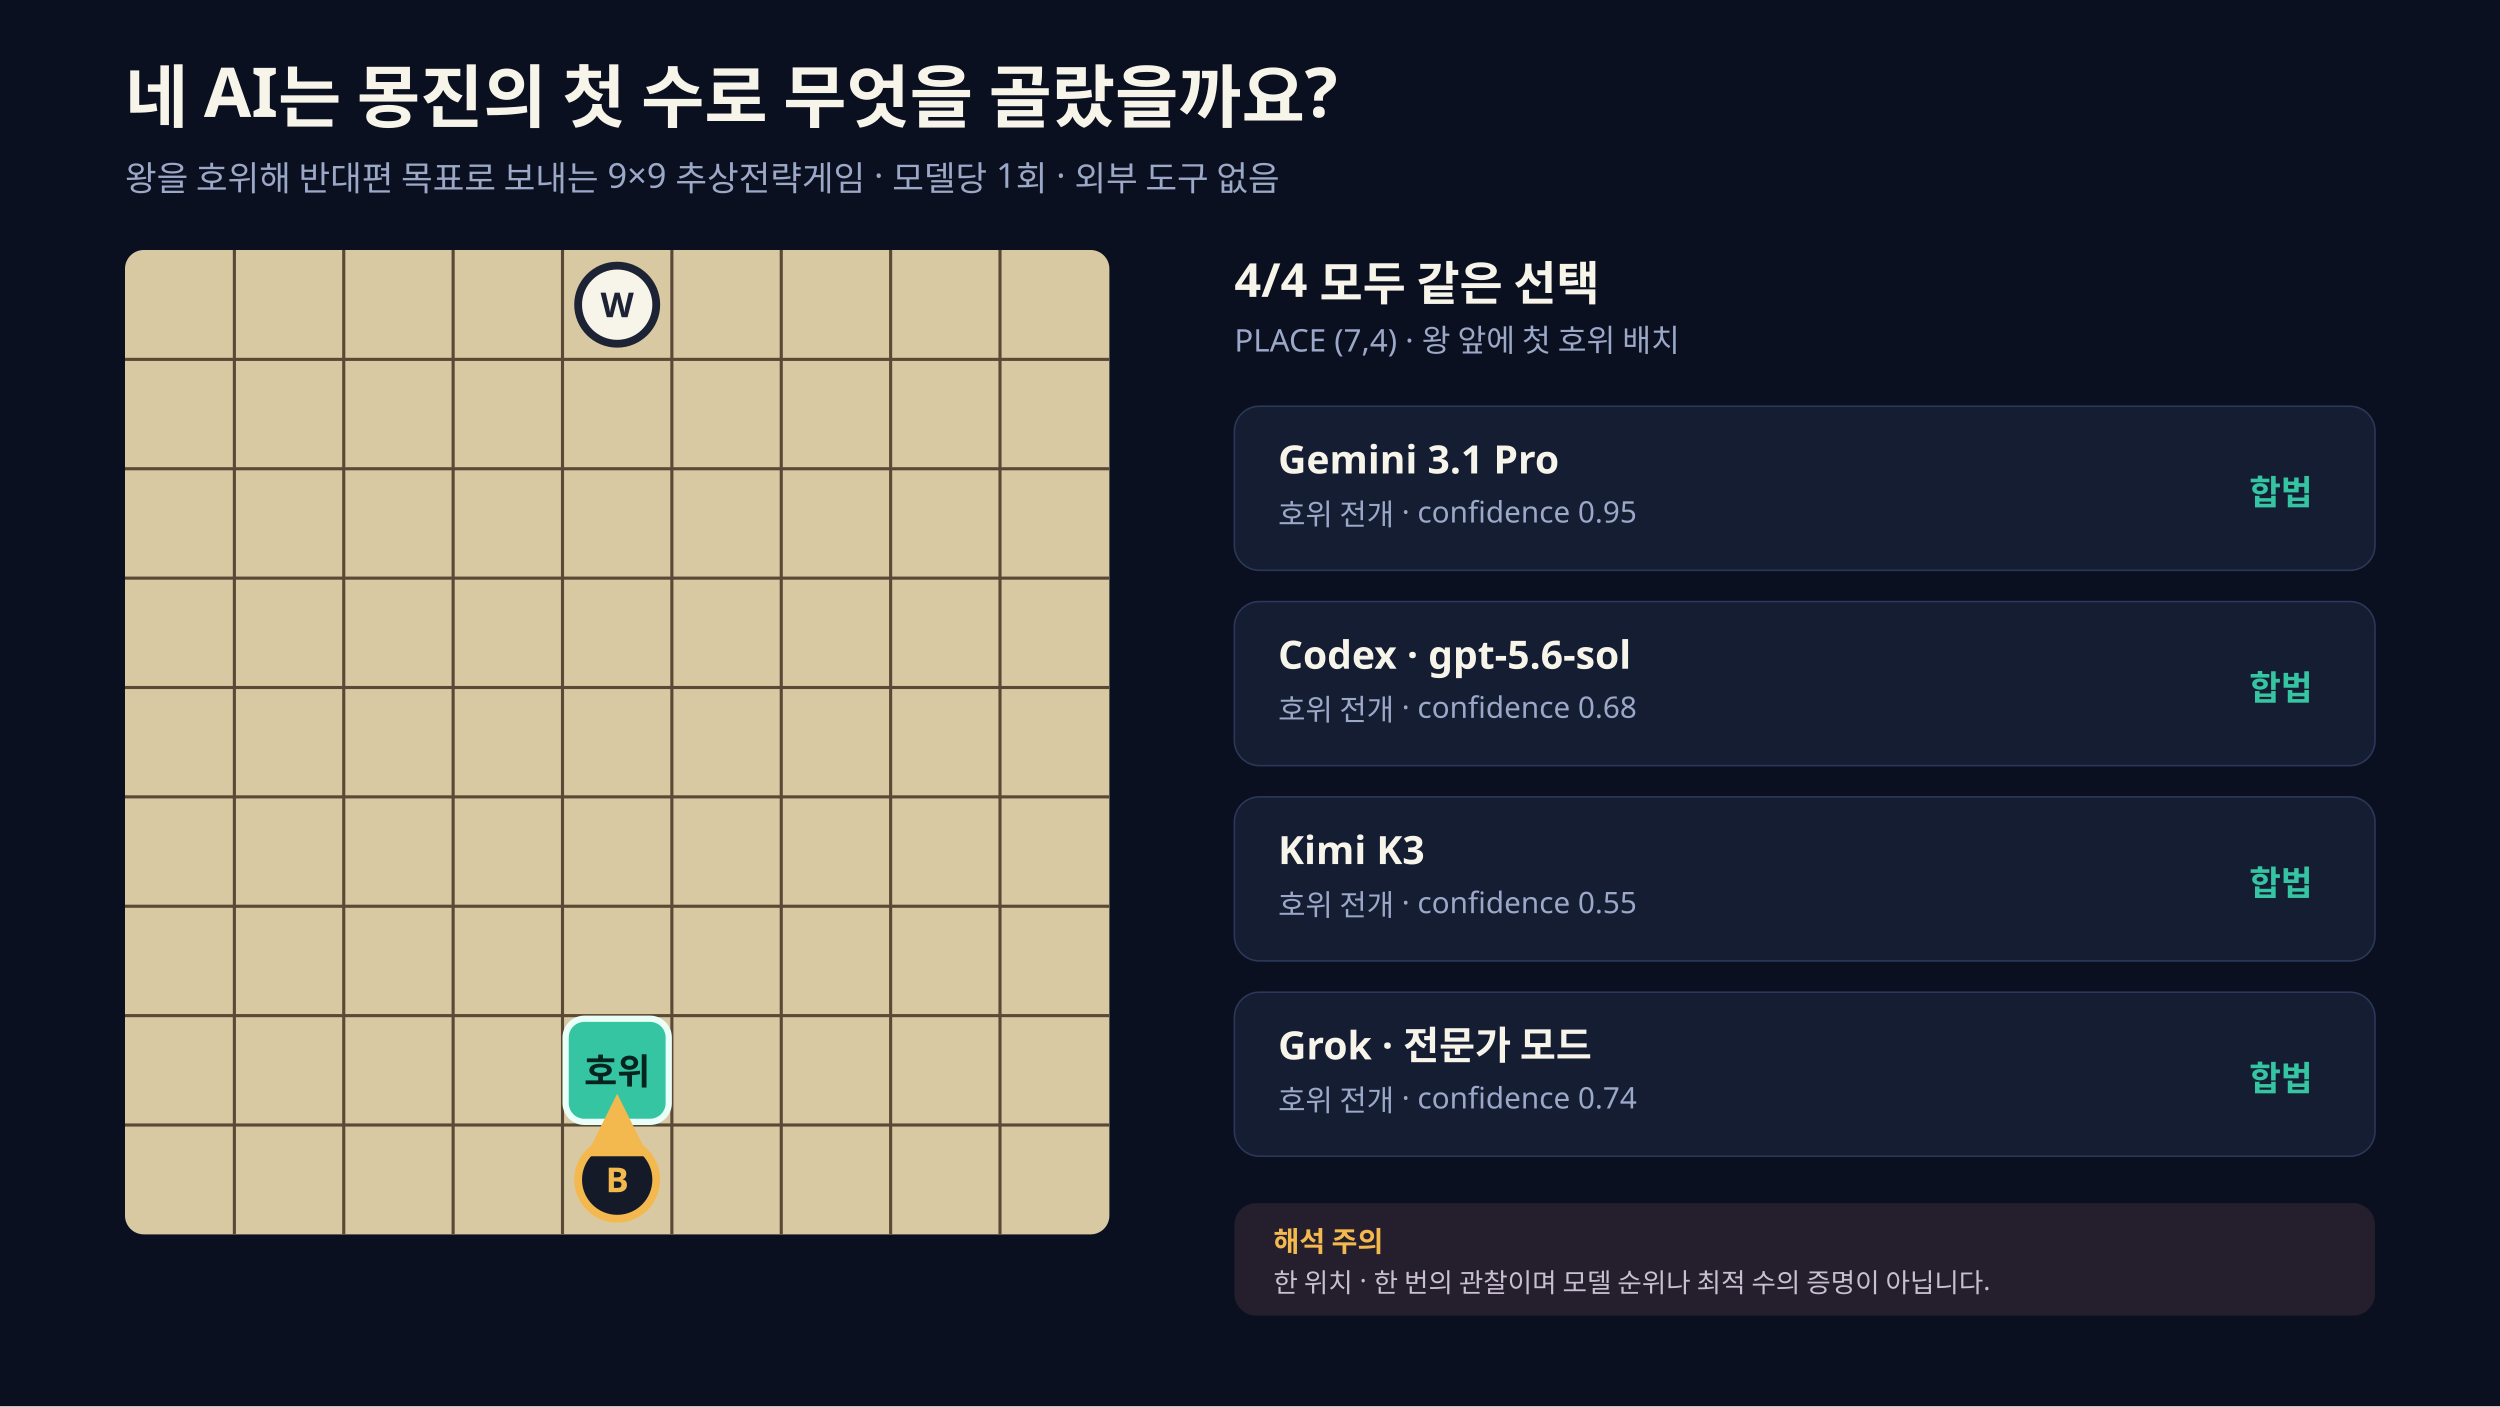
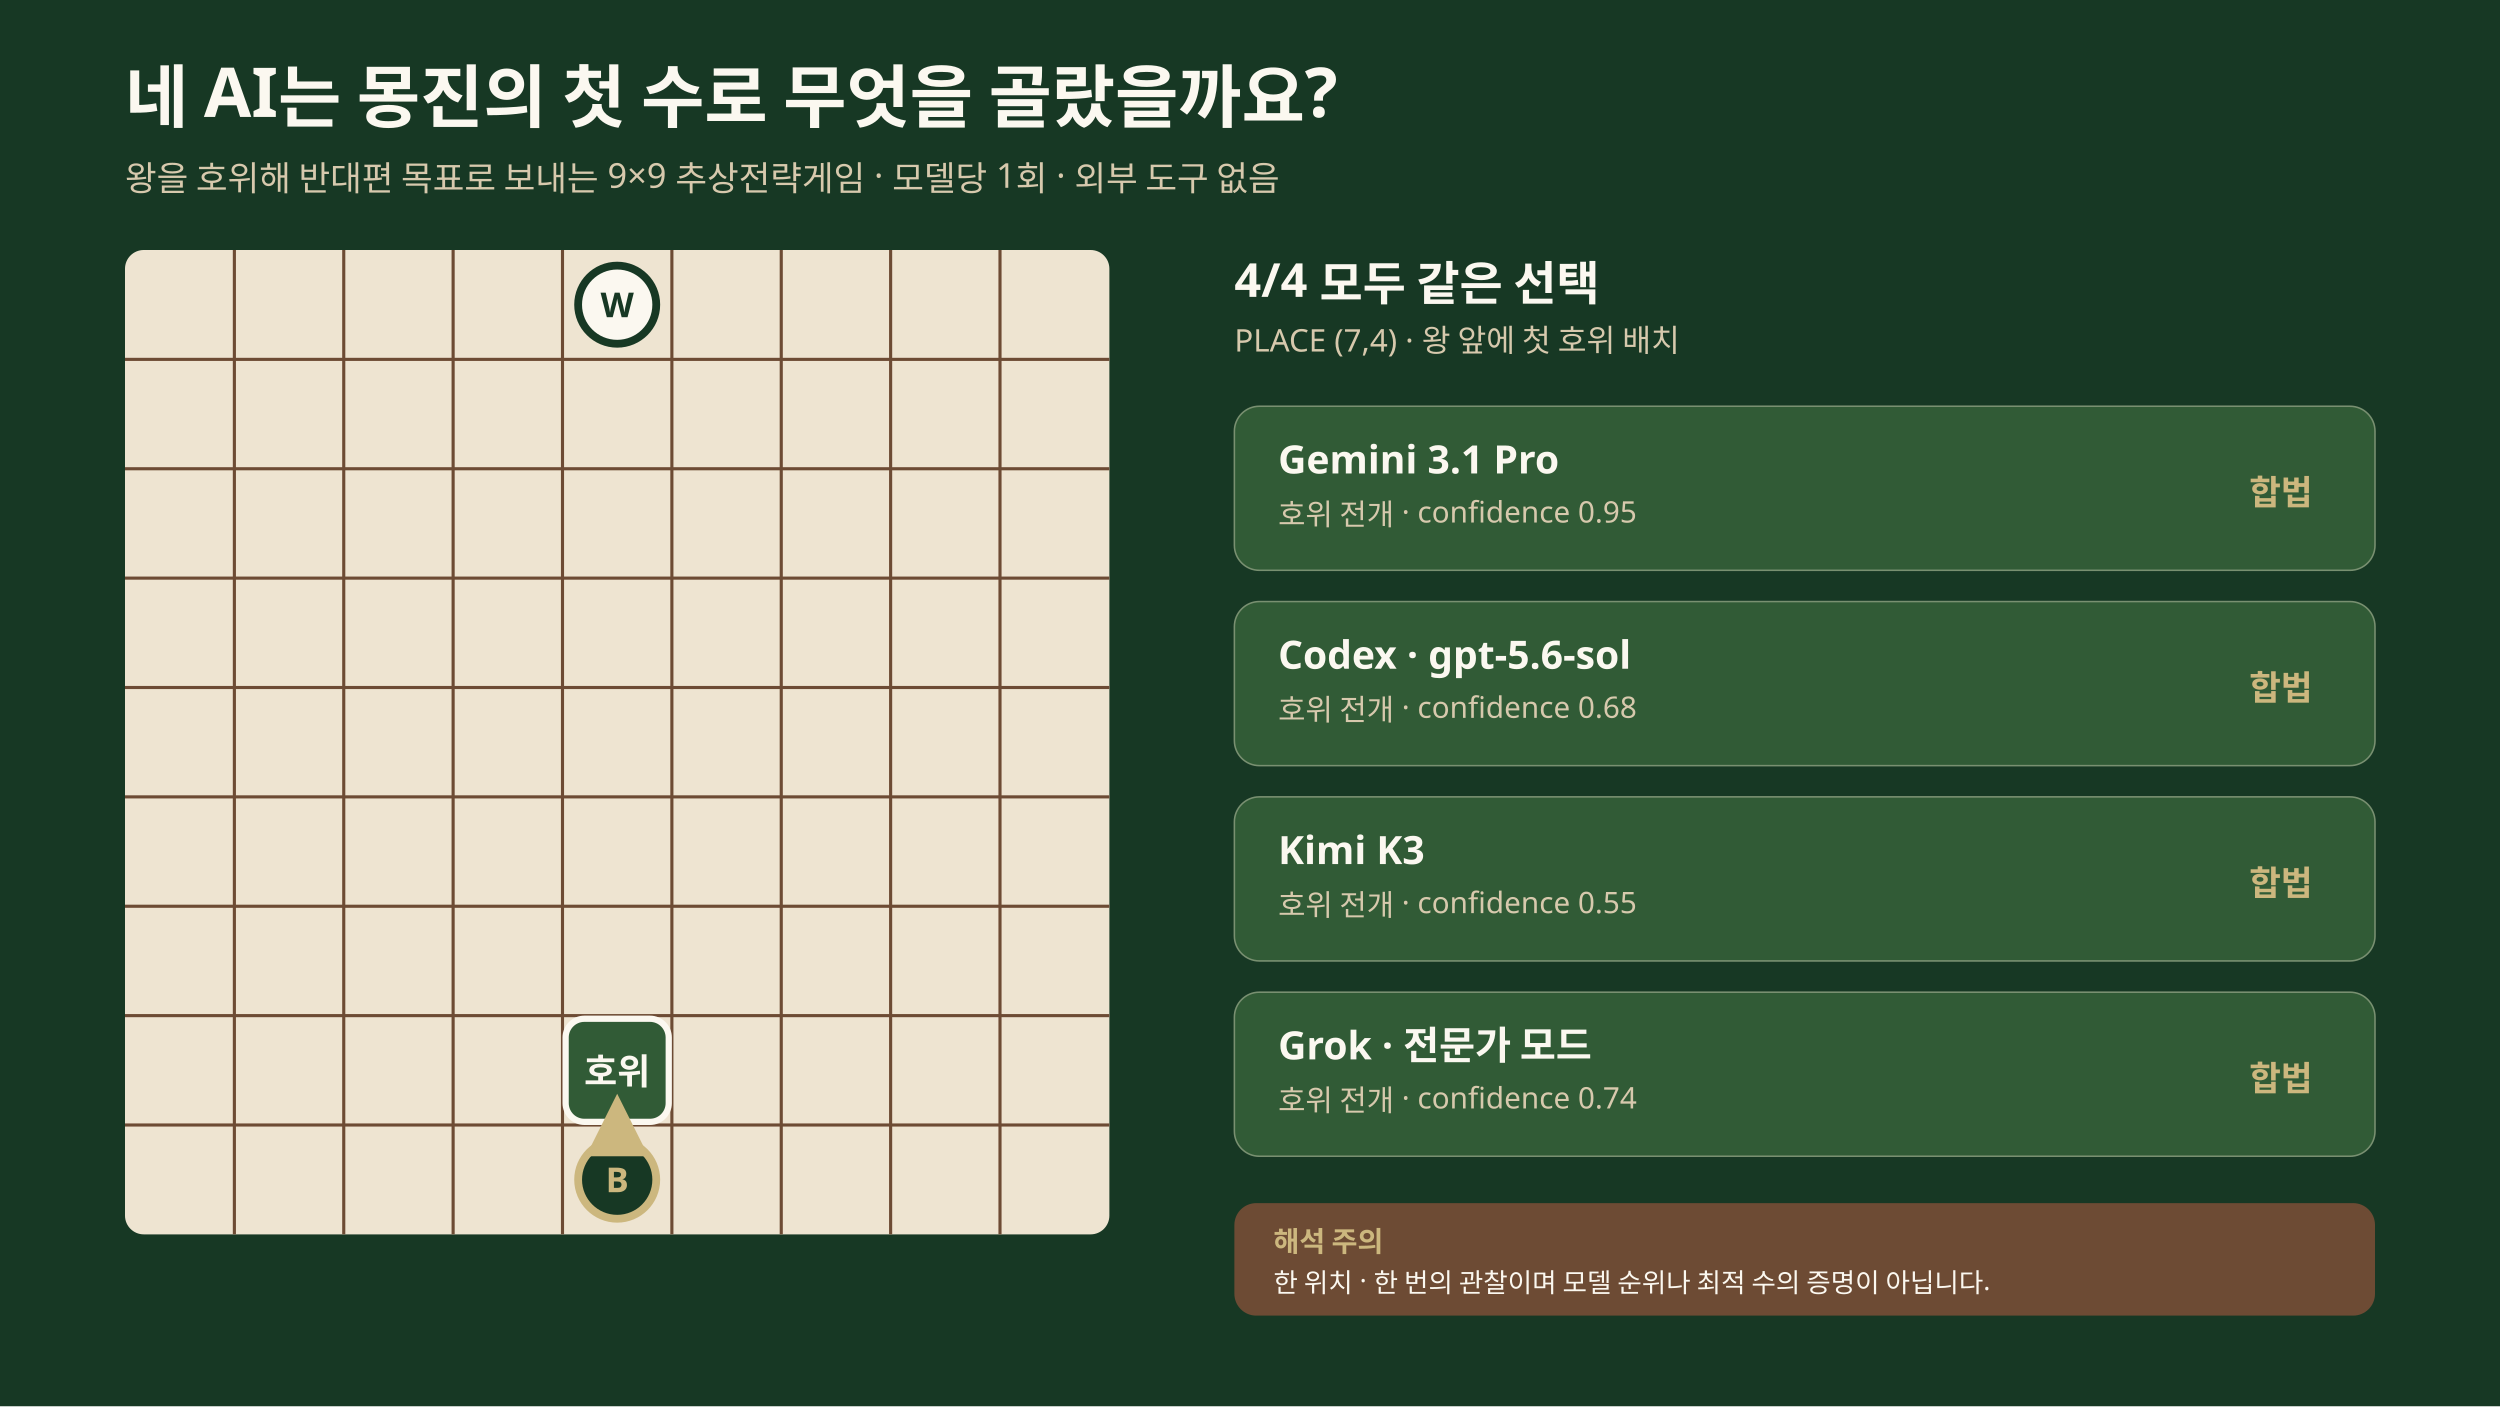
<svg xmlns="http://www.w3.org/2000/svg" width="1600" height="900" viewBox="0 0 1600 900" role="img" aria-labelledby="title desc">
-   <rect width="1600" height="900" fill="#0b1020" />
-   <text x="80" y="78" fill="#f7f4ea" font-family="Pretendard, Apple SD Gothic Neo, sans-serif" font-size="44" font-weight="700">네 AI는 몽진의 첫 수로 무엇을 골랐을까요?</text>
-   <text x="80" y="122" fill="#9ba8c7" font-family="Pretendard, Apple SD Gothic Neo, sans-serif" font-size="22">왕을 호위해 반대편 목표로 보내는 9×9 추상전략게임 · 모델당 1회 · 외부 도구 없음</text>
+   <rect width="1600" height="900" fill="#173824" />
+   <text x="80" y="78" fill="#fbf8f0" font-family="Pretendard, Apple SD Gothic Neo, sans-serif" font-size="44" font-weight="700">네 AI는 몽진의 첫 수로 무엇을 골랐을까요?</text>
+   <text x="80" y="122" fill="#d7c9ad" font-family="Pretendard, Apple SD Gothic Neo, sans-serif" font-size="22">왕을 호위해 반대편 목표로 보내는 9×9 추상전략게임 · 모델당 1회 · 외부 도구 없음</text>
  <g transform="translate(80 160)">
-     <rect width="630" height="630" rx="12" fill="#d9c9a3" />
-     <g stroke="#5a4936" stroke-width="2">
+     <rect width="630" height="630" rx="12" fill="#eee4d1" />
+     <g stroke="#6d4b34" stroke-width="2">
      <path d="M70 0V630M140 0V630M210 0V630M280 0V630M350 0V630M420 0V630M490 0V630M560 0V630" />
      <path d="M0 70H630M0 140H630M0 210H630M0 280H630M0 350H630M0 420H630M0 490H630M0 560H630" />
    </g>
-     <rect x="282" y="492" width="66" height="66" rx="12" fill="#35c5a3" stroke="#eafff8" stroke-width="4" />
-     <text x="315" y="534" text-anchor="middle" fill="#06241e" font-family="Pretendard, sans-serif" font-size="23" font-weight="800">호위</text>
-     <circle cx="315" cy="35" r="25" fill="#f7f4ea" stroke="#1c2335" stroke-width="5" />
-     <text x="315" y="43" text-anchor="middle" fill="#1c2335" font-family="sans-serif" font-size="22" font-weight="800">W</text>
-     <circle cx="315" cy="595" r="25" fill="#151a28" stroke="#f3b94f" stroke-width="5" />
-     <text x="315" y="603" text-anchor="middle" fill="#f3b94f" font-family="sans-serif" font-size="22" font-weight="800">B</text>
-     <path d="M315 573V560" stroke="#f3b94f" stroke-width="5" marker-end="url(#arrow)" />
+     <rect x="282" y="492" width="66" height="66" rx="12" fill="#315b36" stroke="#fbf8f0" stroke-width="4" />
+     <text x="315" y="534" text-anchor="middle" fill="#fbf8f0" font-family="Pretendard, sans-serif" font-size="23" font-weight="800">호위</text>
+     <circle cx="315" cy="35" r="25" fill="#fbf8f0" stroke="#173824" stroke-width="5" />
+     <text x="315" y="43" text-anchor="middle" fill="#173824" font-family="sans-serif" font-size="22" font-weight="800">W</text>
+     <circle cx="315" cy="595" r="25" fill="#173824" stroke="#ccb77e" stroke-width="5" />
+     <text x="315" y="603" text-anchor="middle" fill="#ccb77e" font-family="sans-serif" font-size="22" font-weight="800">B</text>
+     <path d="M315 573V560" stroke="#ccb77e" stroke-width="5" marker-end="url(#arrow)" />
  </g>
  <defs>
    <marker id="arrow" markerWidth="8" markerHeight="8" refX="4" refY="4" orient="auto">
-       <path d="M0,0 L8,4 L0,8 Z" fill="#f3b94f" />
+       <path d="M0,0 L8,4 L0,8 Z" fill="#ccb77e" />
    </marker>
  </defs>
  <g font-family="Pretendard, Apple SD Gothic Neo, sans-serif">
-     <text x="790" y="190" fill="#f7f4ea" font-size="30" font-weight="700">4/4 모두 같은 선택</text>
-     <text x="790" y="225" fill="#9ba8c7" font-size="20">PLACE (7,4) · 왕 앞에 첫 호위 배치</text>
+     <text x="790" y="190" fill="#fbf8f0" font-size="30" font-weight="700">4/4 모두 같은 선택</text>
+     <text x="790" y="225" fill="#d7c9ad" font-size="20">PLACE (7,4) · 왕 앞에 첫 호위 배치</text>
    <g transform="translate(790 260)">
-       <rect width="730" height="105" rx="16" fill="#151d33" stroke="#2b3859" />
-       <text x="28" y="43" fill="#f7f4ea" font-size="25" font-weight="700">Gemini 3.1 Pro</text>
-       <text x="28" y="76" fill="#9ba8c7" font-size="19">호위 전개 · confidence 0.95</text>
-       <text x="690" y="63" text-anchor="end" fill="#35c5a3" font-size="22" font-weight="700">합법</text>
+       <rect width="730" height="105" rx="16" fill="#315b36" stroke="#799071" />
+       <text x="28" y="43" fill="#fbf8f0" font-size="25" font-weight="700">Gemini 3.1 Pro</text>
+       <text x="28" y="76" fill="#d7c9ad" font-size="19">호위 전개 · confidence 0.95</text>
+       <text x="690" y="63" text-anchor="end" fill="#ccb77e" font-size="22" font-weight="700">합법</text>
    </g>
    <g transform="translate(790 385)">
-       <rect width="730" height="105" rx="16" fill="#151d33" stroke="#2b3859" />
-       <text x="28" y="43" fill="#f7f4ea" font-size="25" font-weight="700">Codex · gpt-5.6-sol</text>
-       <text x="28" y="76" fill="#9ba8c7" font-size="19">호위 전개 · confidence 0.68</text>
-       <text x="690" y="63" text-anchor="end" fill="#35c5a3" font-size="22" font-weight="700">합법</text>
+       <rect width="730" height="105" rx="16" fill="#315b36" stroke="#799071" />
+       <text x="28" y="43" fill="#fbf8f0" font-size="25" font-weight="700">Codex · gpt-5.6-sol</text>
+       <text x="28" y="76" fill="#d7c9ad" font-size="19">호위 전개 · confidence 0.68</text>
+       <text x="690" y="63" text-anchor="end" fill="#ccb77e" font-size="22" font-weight="700">합법</text>
    </g>
    <g transform="translate(790 510)">
-       <rect width="730" height="105" rx="16" fill="#151d33" stroke="#2b3859" />
-       <text x="28" y="43" fill="#f7f4ea" font-size="25" font-weight="700">Kimi K3</text>
-       <text x="28" y="76" fill="#9ba8c7" font-size="19">호위 전개 · confidence 0.55</text>
-       <text x="690" y="63" text-anchor="end" fill="#35c5a3" font-size="22" font-weight="700">합법</text>
+       <rect width="730" height="105" rx="16" fill="#315b36" stroke="#799071" />
+       <text x="28" y="43" fill="#fbf8f0" font-size="25" font-weight="700">Kimi K3</text>
+       <text x="28" y="76" fill="#d7c9ad" font-size="19">호위 전개 · confidence 0.55</text>
+       <text x="690" y="63" text-anchor="end" fill="#ccb77e" font-size="22" font-weight="700">합법</text>
    </g>
    <g transform="translate(790 635)">
-       <rect width="730" height="105" rx="16" fill="#151d33" stroke="#2b3859" />
-       <text x="28" y="43" fill="#f7f4ea" font-size="25" font-weight="700">Grok · 전문가 모드</text>
-       <text x="28" y="76" fill="#9ba8c7" font-size="19">호위 전개 · confidence 0.74</text>
-       <text x="690" y="63" text-anchor="end" fill="#35c5a3" font-size="22" font-weight="700">합법</text>
+       <rect width="730" height="105" rx="16" fill="#315b36" stroke="#799071" />
+       <text x="28" y="43" fill="#fbf8f0" font-size="25" font-weight="700">Grok · 전문가 모드</text>
+       <text x="28" y="76" fill="#d7c9ad" font-size="19">호위 전개 · confidence 0.74</text>
+       <text x="690" y="63" text-anchor="end" fill="#ccb77e" font-size="22" font-weight="700">합법</text>
    </g>
  </g>
-   <rect x="790" y="770" width="730" height="72" rx="14" fill="#241e2d" />
-   <text x="815" y="801" fill="#f3b94f" font-family="Pretendard, sans-serif" font-size="18" font-weight="700">해석 주의</text>
-   <text x="815" y="827" fill="#c9bfd0" font-family="Pretendard, sans-serif" font-size="17">한 위치 · 한 번의 관찰이며 모델 순위나 최적 수의 증명이 아닙니다.</text>
+   <rect x="790" y="770" width="730" height="72" rx="14" fill="#6d4b34" />
+   <text x="815" y="801" fill="#ccb77e" font-family="Pretendard, sans-serif" font-size="18" font-weight="700">해석 주의</text>
+   <text x="815" y="827" fill="#fbf8f0" font-family="Pretendard, sans-serif" font-size="17">한 위치 · 한 번의 관찰이며 모델 순위나 최적 수의 증명이 아닙니다.</text>
</svg>
